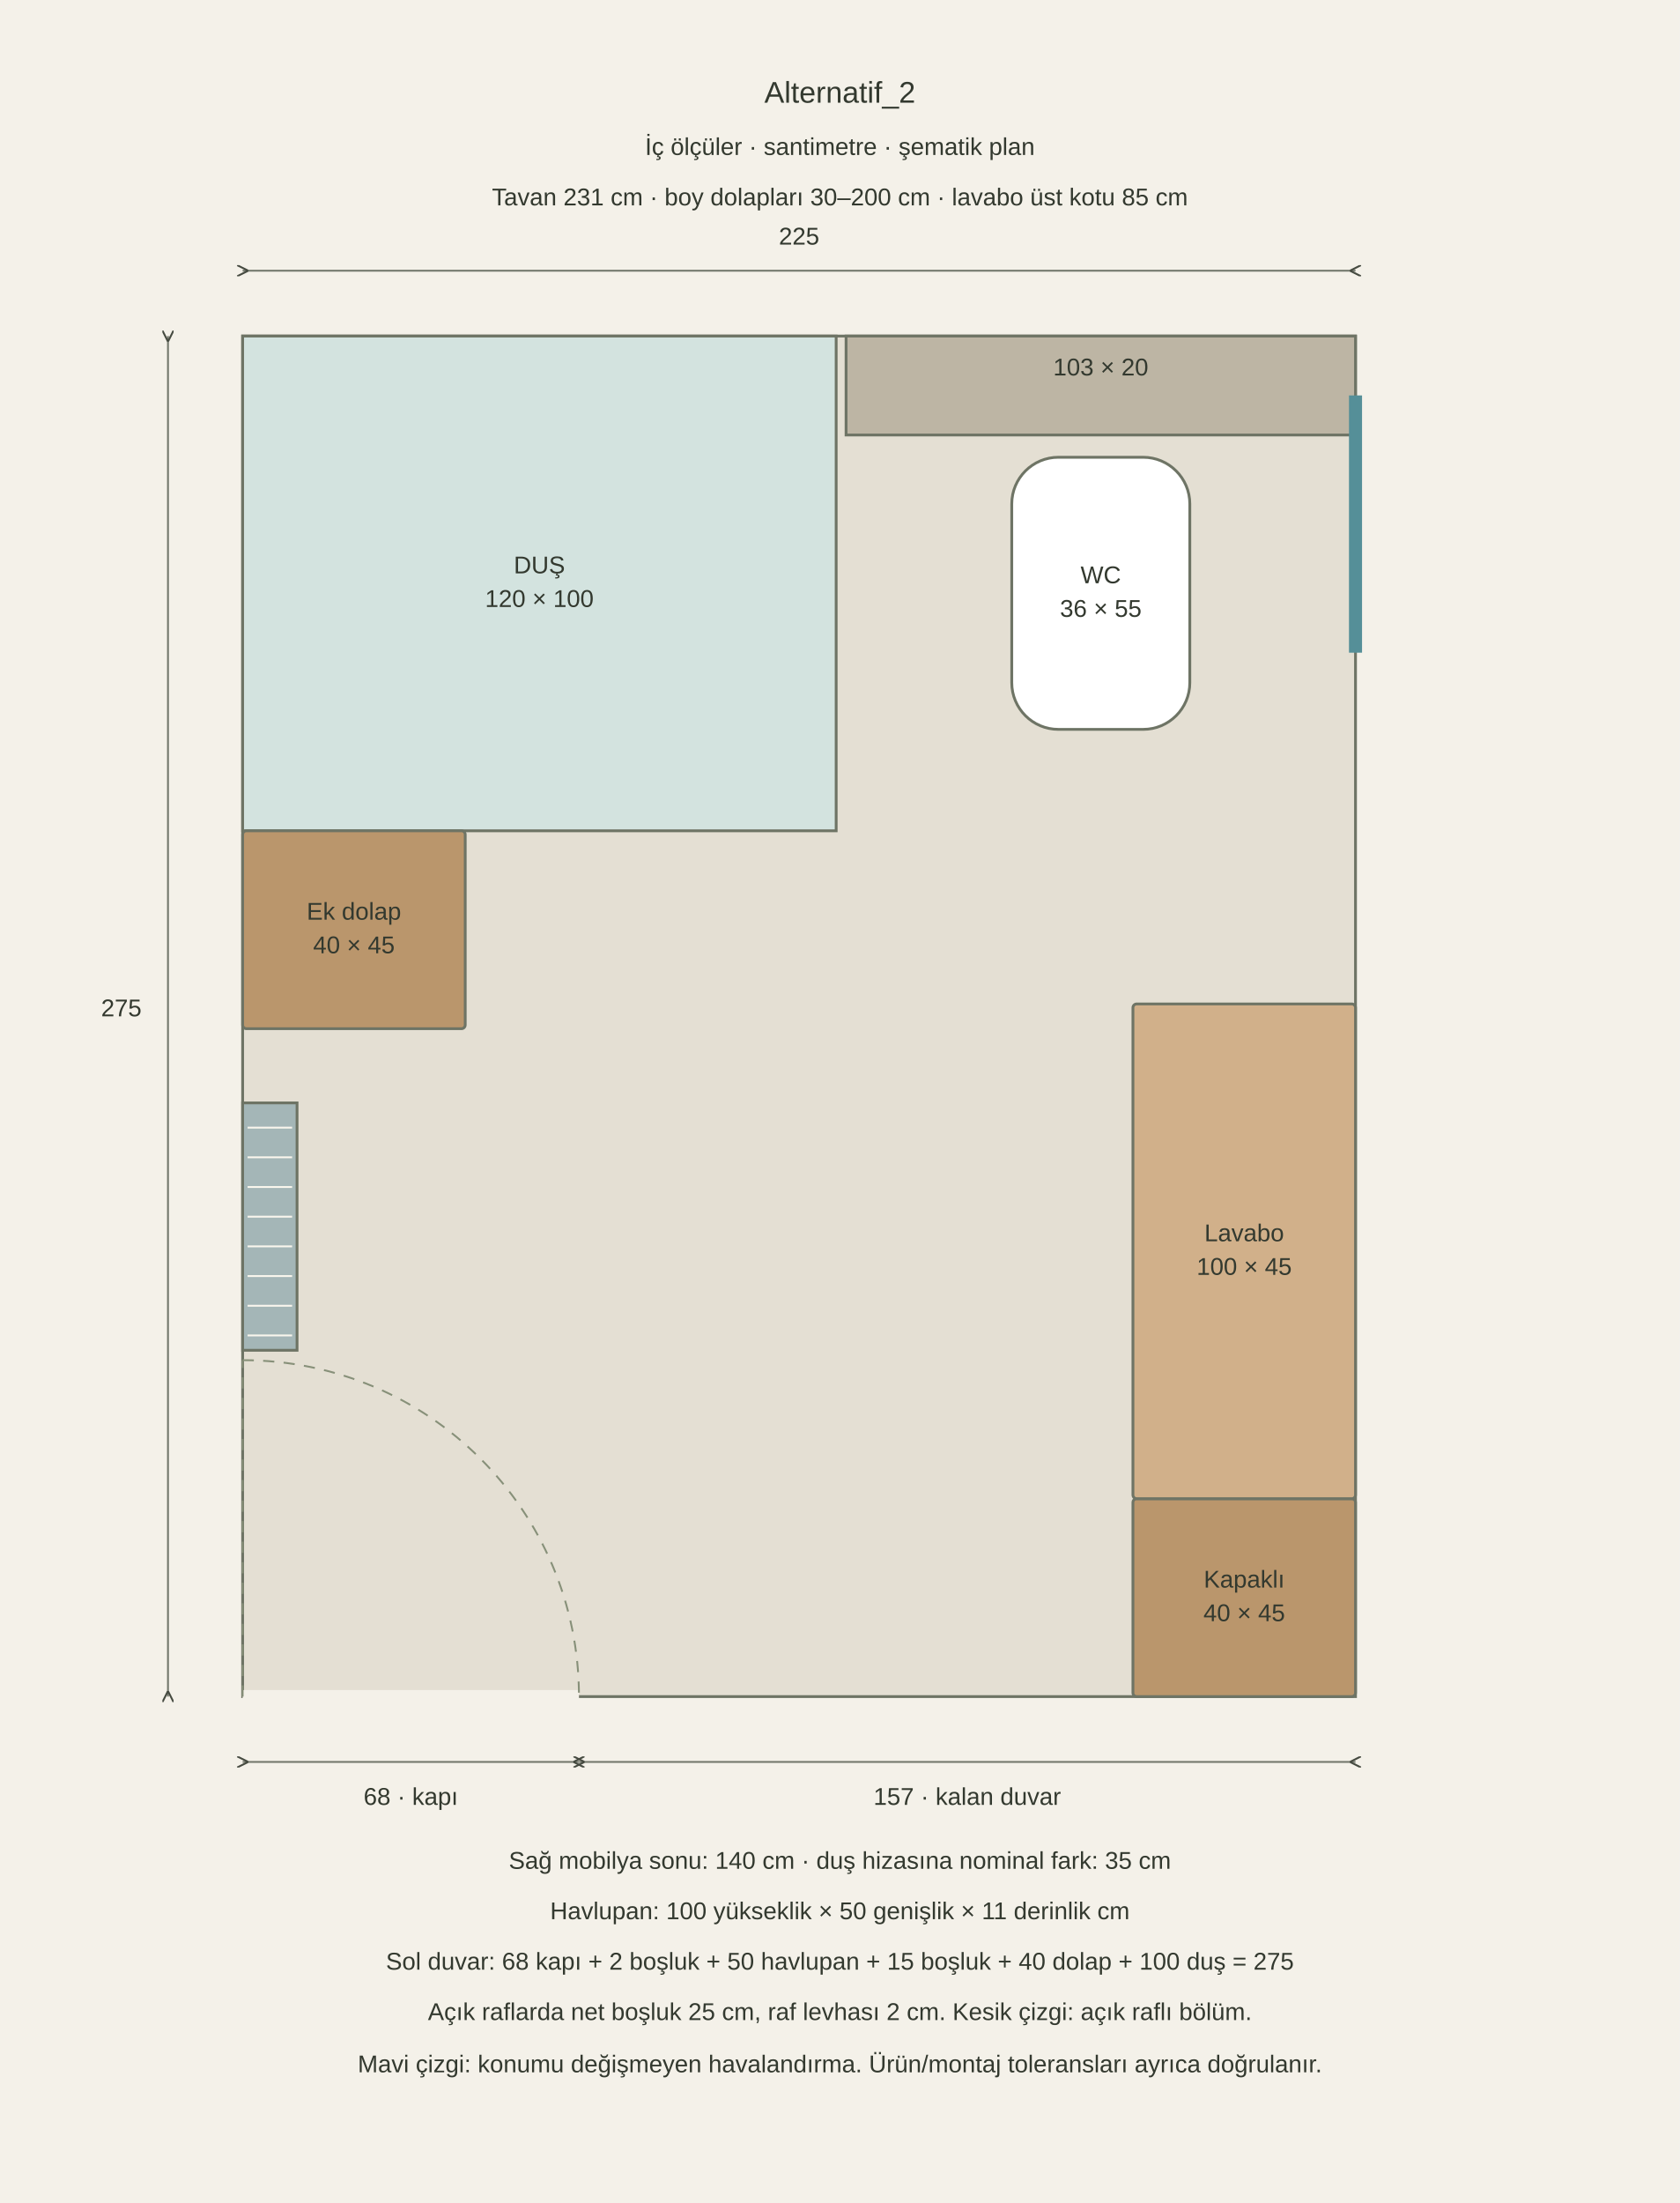
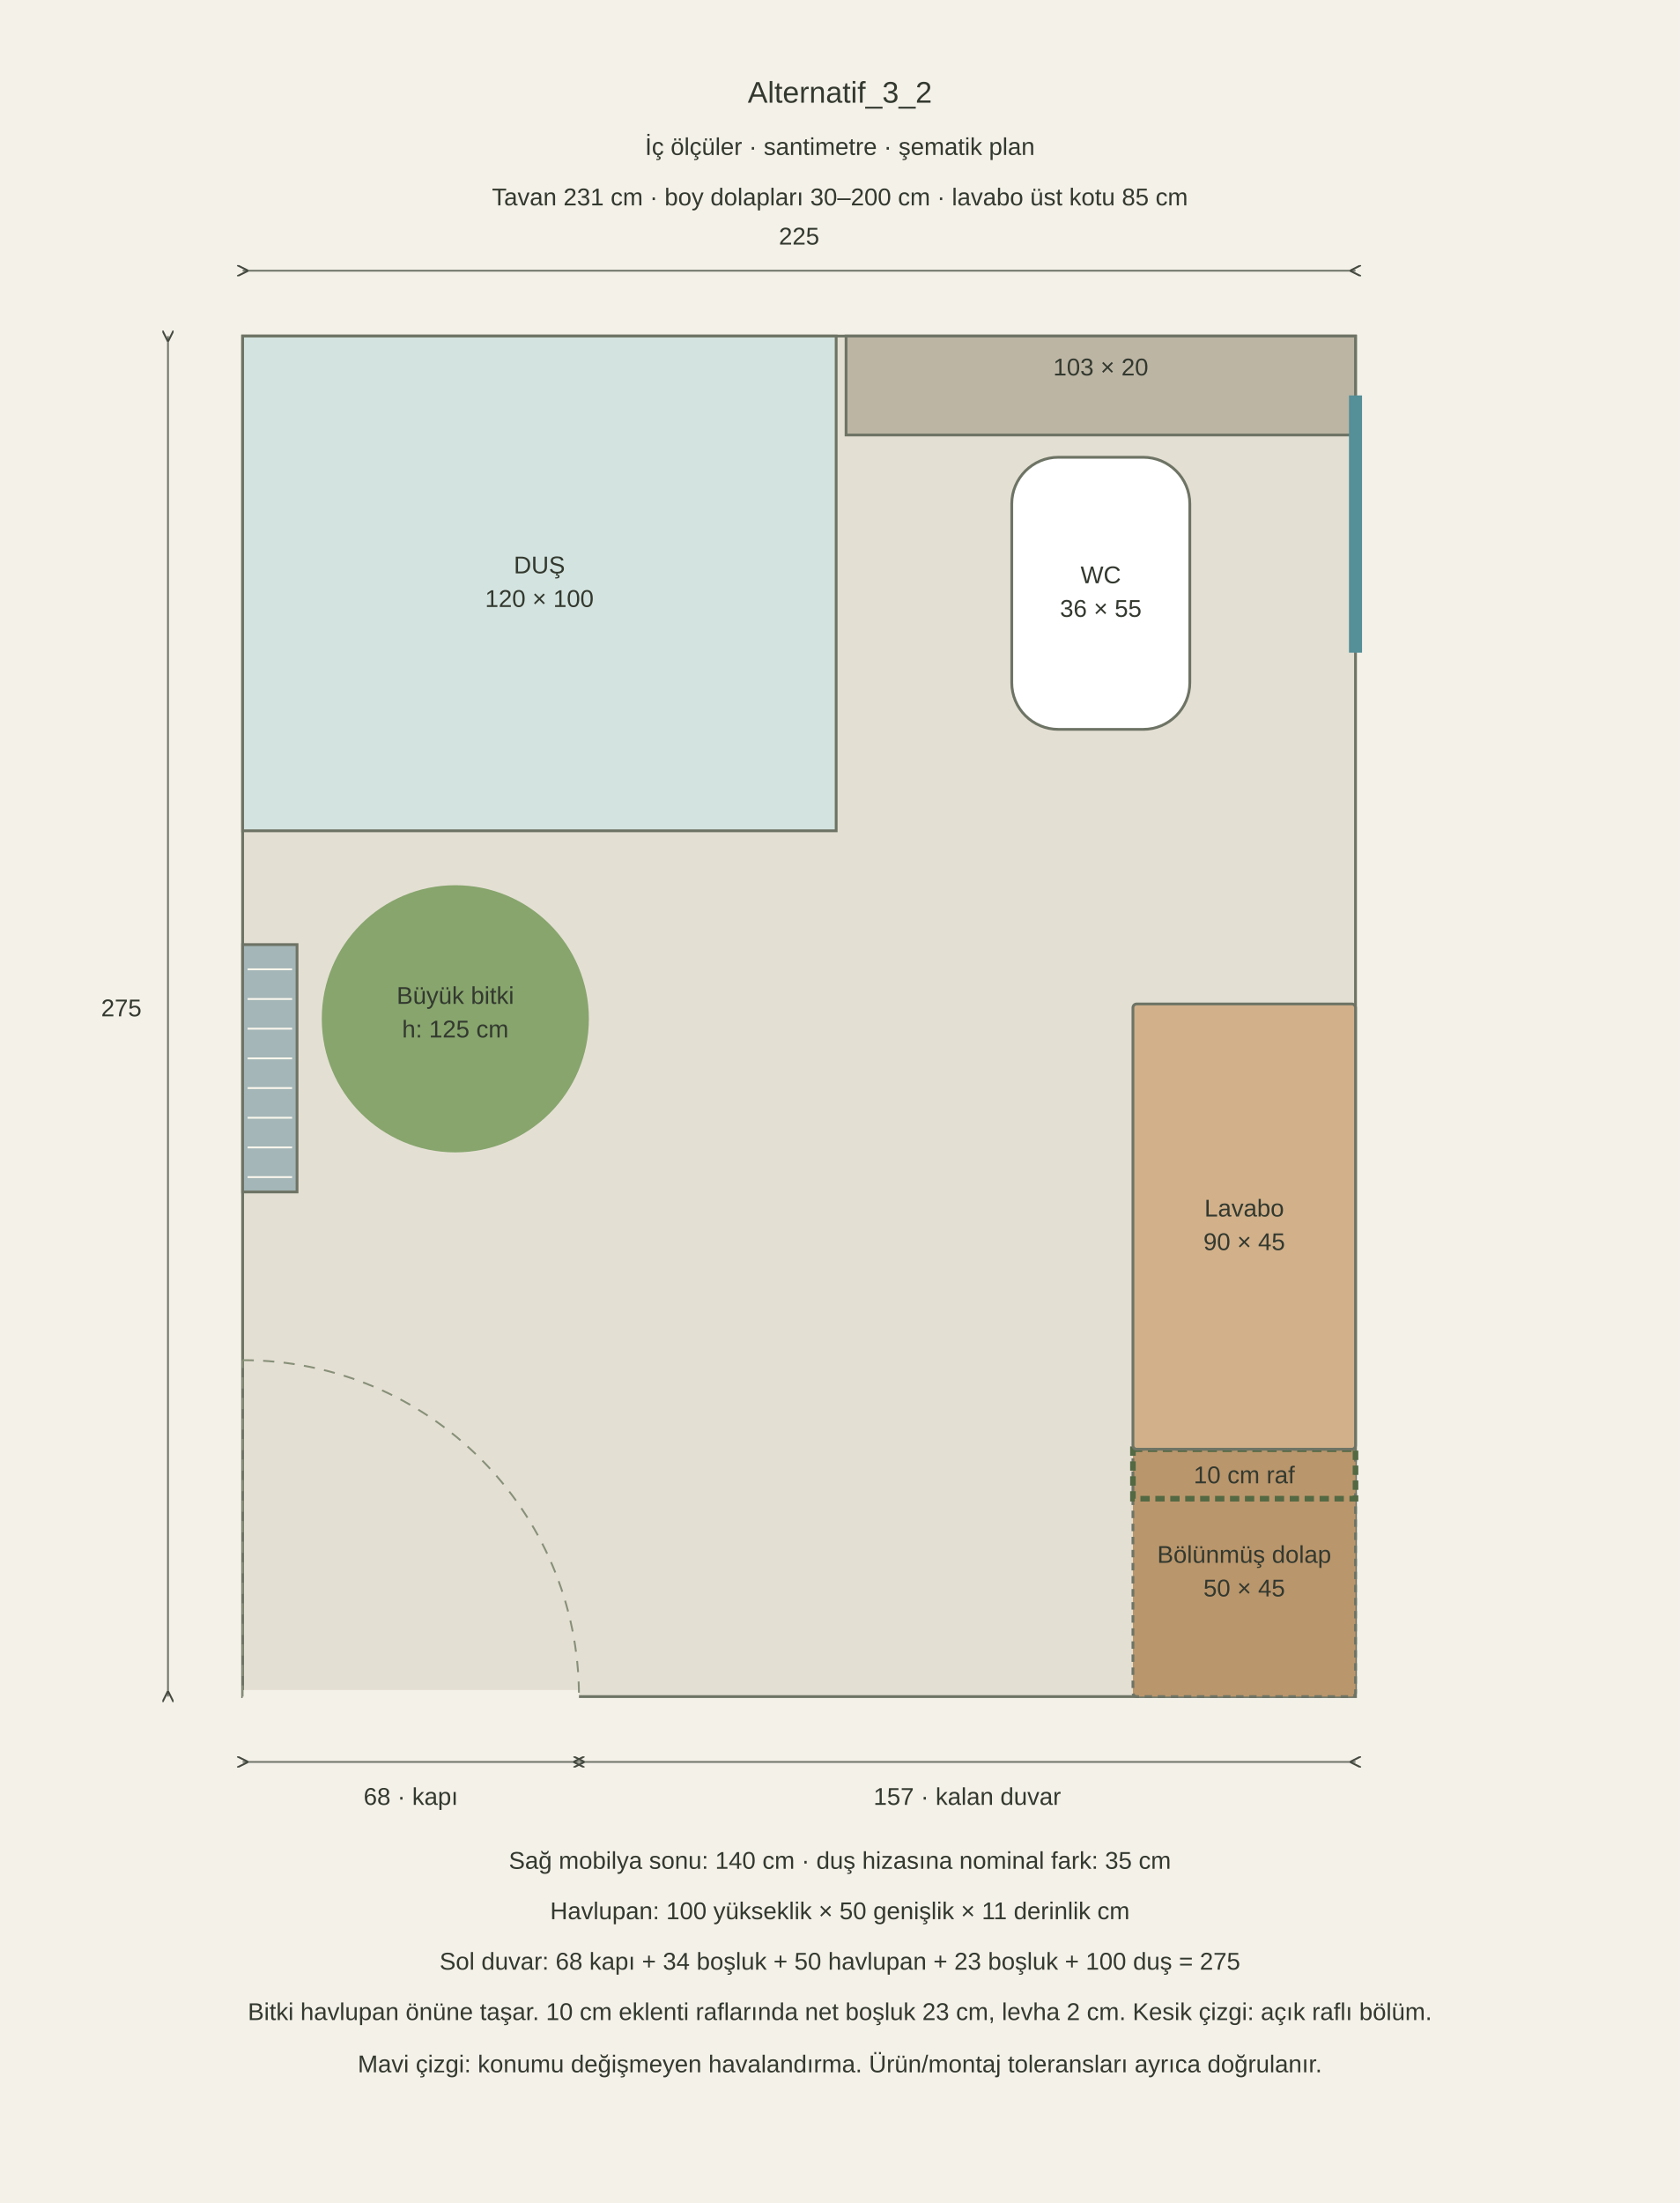
<svg xmlns="http://www.w3.org/2000/svg" width="900" height="1180" viewBox="0 0 900 1180">
  <defs>
    <marker id="arrow" markerWidth="6" markerHeight="6" refX="3" refY="3" orient="auto-start-reverse">
      <path d="M6 0L0 3L6 6" fill="none" stroke="#454a40" />
    </marker>
    <marker id="flow" markerWidth="6" markerHeight="6" refX="6" refY="3" orient="auto">
      <path d="M0 0L6 3L0 6" fill="#526943" />
    </marker>
  </defs>
  <style>text{font-family:Arial,sans-serif;fill:#33392f;font-size:16px}.small{font-size:13px}.dim{stroke:#74796d;stroke-width:1;marker-start:url(#arrow);marker-end:url(#arrow)}</style>
  <rect width="900" height="1180" fill="#f4f1e9" />
-   <text x="450" y="55" text-anchor="middle" class="">Alternatif_2</text>
+   <text x="450" y="55" text-anchor="middle" class="">Alternatif_3_2</text>
  <text x="450" y="83" text-anchor="middle" class="small">İç ölçüler · santimetre · şematik plan</text>
  <text x="450" y="110" text-anchor="middle" class="small">Tavan 231 cm · boy dolapları 30–200 cm · lavabo üst kotu 85 cm</text>
  <rect x="130.0" y="180.0" width="596.25" height="728.75" rx="0" fill="#e4dfd3" stroke="#6e7465" stroke-width="1.5" />
  <rect x="130.0" y="180.0" width="318.0" height="265.0" rx="0" fill="#d3e3df" stroke="#6e7465" stroke-width="1.5" />
  <text x="289.0" y="307.1" text-anchor="middle" class="small">DUŞ</text>
  <text x="289.0" y="325.1" text-anchor="middle" class="small">120 × 100</text>
  <rect x="453.3" y="180.0" width="272.95" height="53.0" rx="0" fill="#bdb5a4" stroke="#6e7465" stroke-width="1.5" />
  <text x="589.775" y="201.1" text-anchor="middle" class="small">103 × 20</text>
  <rect x="542.075" y="244.925" width="95.4" height="145.75" rx="25" fill="#fff" stroke="#6e7465" stroke-width="1.5" />
  <text x="589.775" y="312.4" text-anchor="middle" class="small">WC</text>
  <text x="589.775" y="330.4" text-anchor="middle" class="small">36 × 55</text>
-   <rect x="607.0" y="802.75" width="119.25" height="106.0" rx="2" fill="#ba966c" stroke="#6e7465" stroke-width="1.5" />
-   <text x="666.625" y="850.35" text-anchor="middle" class="small">Kapaklı</text>
-   <text x="666.625" y="868.35" text-anchor="middle" class="small">40 × 45</text>
-   <rect x="607.0" y="537.75" width="119.25" height="265.0" rx="2" fill="#d1b08a" stroke="#6e7465" stroke-width="1.5" />
-   <text x="666.625" y="664.85" text-anchor="middle" class="small">Lavabo</text>
-   <text x="666.625" y="682.85" text-anchor="middle" class="small">100 × 45</text>
-   <rect x="130.0" y="590.75" width="29.15" height="132.5" rx="0" fill="#a4b6b7" stroke="#6e7465" stroke-width="1.5" />
-   <path d="M132.65,715.3H156.5" stroke="#f9f6ed" />
-   <path d="M132.65,699.4H156.5" stroke="#f9f6ed" />
-   <path d="M132.65,683.5H156.5" stroke="#f9f6ed" />
-   <path d="M132.65,667.6H156.5" stroke="#f9f6ed" />
-   <path d="M132.65,651.7H156.5" stroke="#f9f6ed" />
-   <path d="M132.65,635.8H156.5" stroke="#f9f6ed" />
-   <path d="M132.65,619.9H156.5" stroke="#f9f6ed" />
-   <path d="M132.65,604.0H156.5" stroke="#f9f6ed" />
-   <rect x="130.0" y="445.0" width="119.25" height="106.0" rx="2" fill="#ba966c" stroke="#6e7465" stroke-width="1.5" />
-   <text x="189.625" y="492.6" text-anchor="middle" class="small">Ek dolap</text>
-   <text x="189.625" y="510.6" text-anchor="middle" class="small">40 × 45</text>
+   <rect x="607.0" y="776.25" width="119.25" height="132.5" rx="2" fill="#ba966c" stroke="#6e7465" stroke-width="1.5" stroke-dasharray="4 3" />
+   <text x="666.625" y="837.1" text-anchor="middle" class="small">Bölünmüş dolap</text>
+   <text x="666.625" y="855.1" text-anchor="middle" class="small">50 × 45</text>
+   <rect x="607.0" y="776.25" width="119.25" height="26.5" fill="none" stroke="#526943" stroke-width="3" stroke-dasharray="5 3" />
+   <text x="666.625" y="794.5" text-anchor="middle" class="small">10 cm raf</text>
+   <rect x="607.0" y="537.75" width="119.25" height="238.5" rx="2" fill="#d1b08a" stroke="#6e7465" stroke-width="1.5" />
+   <text x="666.625" y="651.6" text-anchor="middle" class="small">Lavabo</text>
+   <text x="666.625" y="669.6" text-anchor="middle" class="small">90 × 45</text>
+   <rect x="130.0" y="505.95" width="29.15" height="132.5" rx="0" fill="#a4b6b7" stroke="#6e7465" stroke-width="1.5" />
+   <path d="M132.65,630.5H156.5" stroke="#f9f6ed" />
+   <path d="M132.65,614.6H156.5" stroke="#f9f6ed" />
+   <path d="M132.65,598.7H156.5" stroke="#f9f6ed" />
+   <path d="M132.65,582.8H156.5" stroke="#f9f6ed" />
+   <path d="M132.65,566.9H156.5" stroke="#f9f6ed" />
+   <path d="M132.65,551.0H156.5" stroke="#f9f6ed" />
+   <path d="M132.65,535.1H156.5" stroke="#f9f6ed" />
+   <path d="M132.65,519.2H156.5" stroke="#f9f6ed" />
+   <circle cx="243.95" cy="545.7" r="71.55" fill="#709654" fill-opacity=".8" />
+   <text x="243.95" y="537.7" text-anchor="middle" class="small">Büyük bitki</text>
+   <text x="243.95" y="555.7" text-anchor="middle" class="small">h: 125 cm</text>
  <path d="M130.0,908.75H310.2" stroke="#f4f1e9" stroke-width="7" />
  <path d="M130.0,908.75V728.55 M130.0,728.55 A180.2,180.2 0 0 1 310.2,908.75" stroke="#879079" stroke-dasharray="6 5" fill="none" />
  <path d="M130.0,145.0L726.25,145.0" class="dim" />
  <text x="428.125" y="131.0" text-anchor="middle" class="small">225</text>
  <path d="M90.0,908.75L90.0,180.0" class="dim" />
  <text x="65.0" y="544.375" text-anchor="middle" class="small">275</text>
  <path d="M130.0,943.75L310.2,943.75" class="dim" />
  <text x="220.1" y="966.75" text-anchor="middle" class="small">68 · kapı</text>
  <path d="M310.2,943.75L726.25,943.75" class="dim" />
  <text x="518.225" y="966.75" text-anchor="middle" class="small">157 · kalan duvar</text>
  <path d="M726.25,349.6V211.8" stroke="#558f98" stroke-width="7" />
  <text x="450" y="1001" text-anchor="middle" class="small">Sağ mobilya sonu: 140 cm · duş hizasına nominal fark: 35 cm</text>
  <text x="450" y="1028" text-anchor="middle" class="small">Havlupan: 100 yükseklik × 50 genişlik × 11 derinlik cm</text>
-   <text x="450" y="1055" text-anchor="middle" class="small">Sol duvar: 68 kapı + 2 boşluk + 50 havlupan + 15 boşluk + 40 dolap + 100 duş = 275</text>
-   <text x="450" y="1082" text-anchor="middle" class="small">Açık raflarda net boşluk 25 cm, raf levhası 2 cm. Kesik çizgi: açık raflı bölüm.</text>
+   <text x="450" y="1055" text-anchor="middle" class="small">Sol duvar: 68 kapı + 34 boşluk + 50 havlupan + 23 boşluk + 100 duş = 275</text>
+   <text x="450" y="1082" text-anchor="middle" class="small">Bitki havlupan önüne taşar. 10 cm eklenti raflarında net boşluk 23 cm, levha 2 cm. Kesik çizgi: açık raflı bölüm.</text>
  <text x="450" y="1110" text-anchor="middle" class="small">Mavi çizgi: konumu değişmeyen havalandırma. Ürün/montaj toleransları ayrıca doğrulanır.</text>
</svg>
